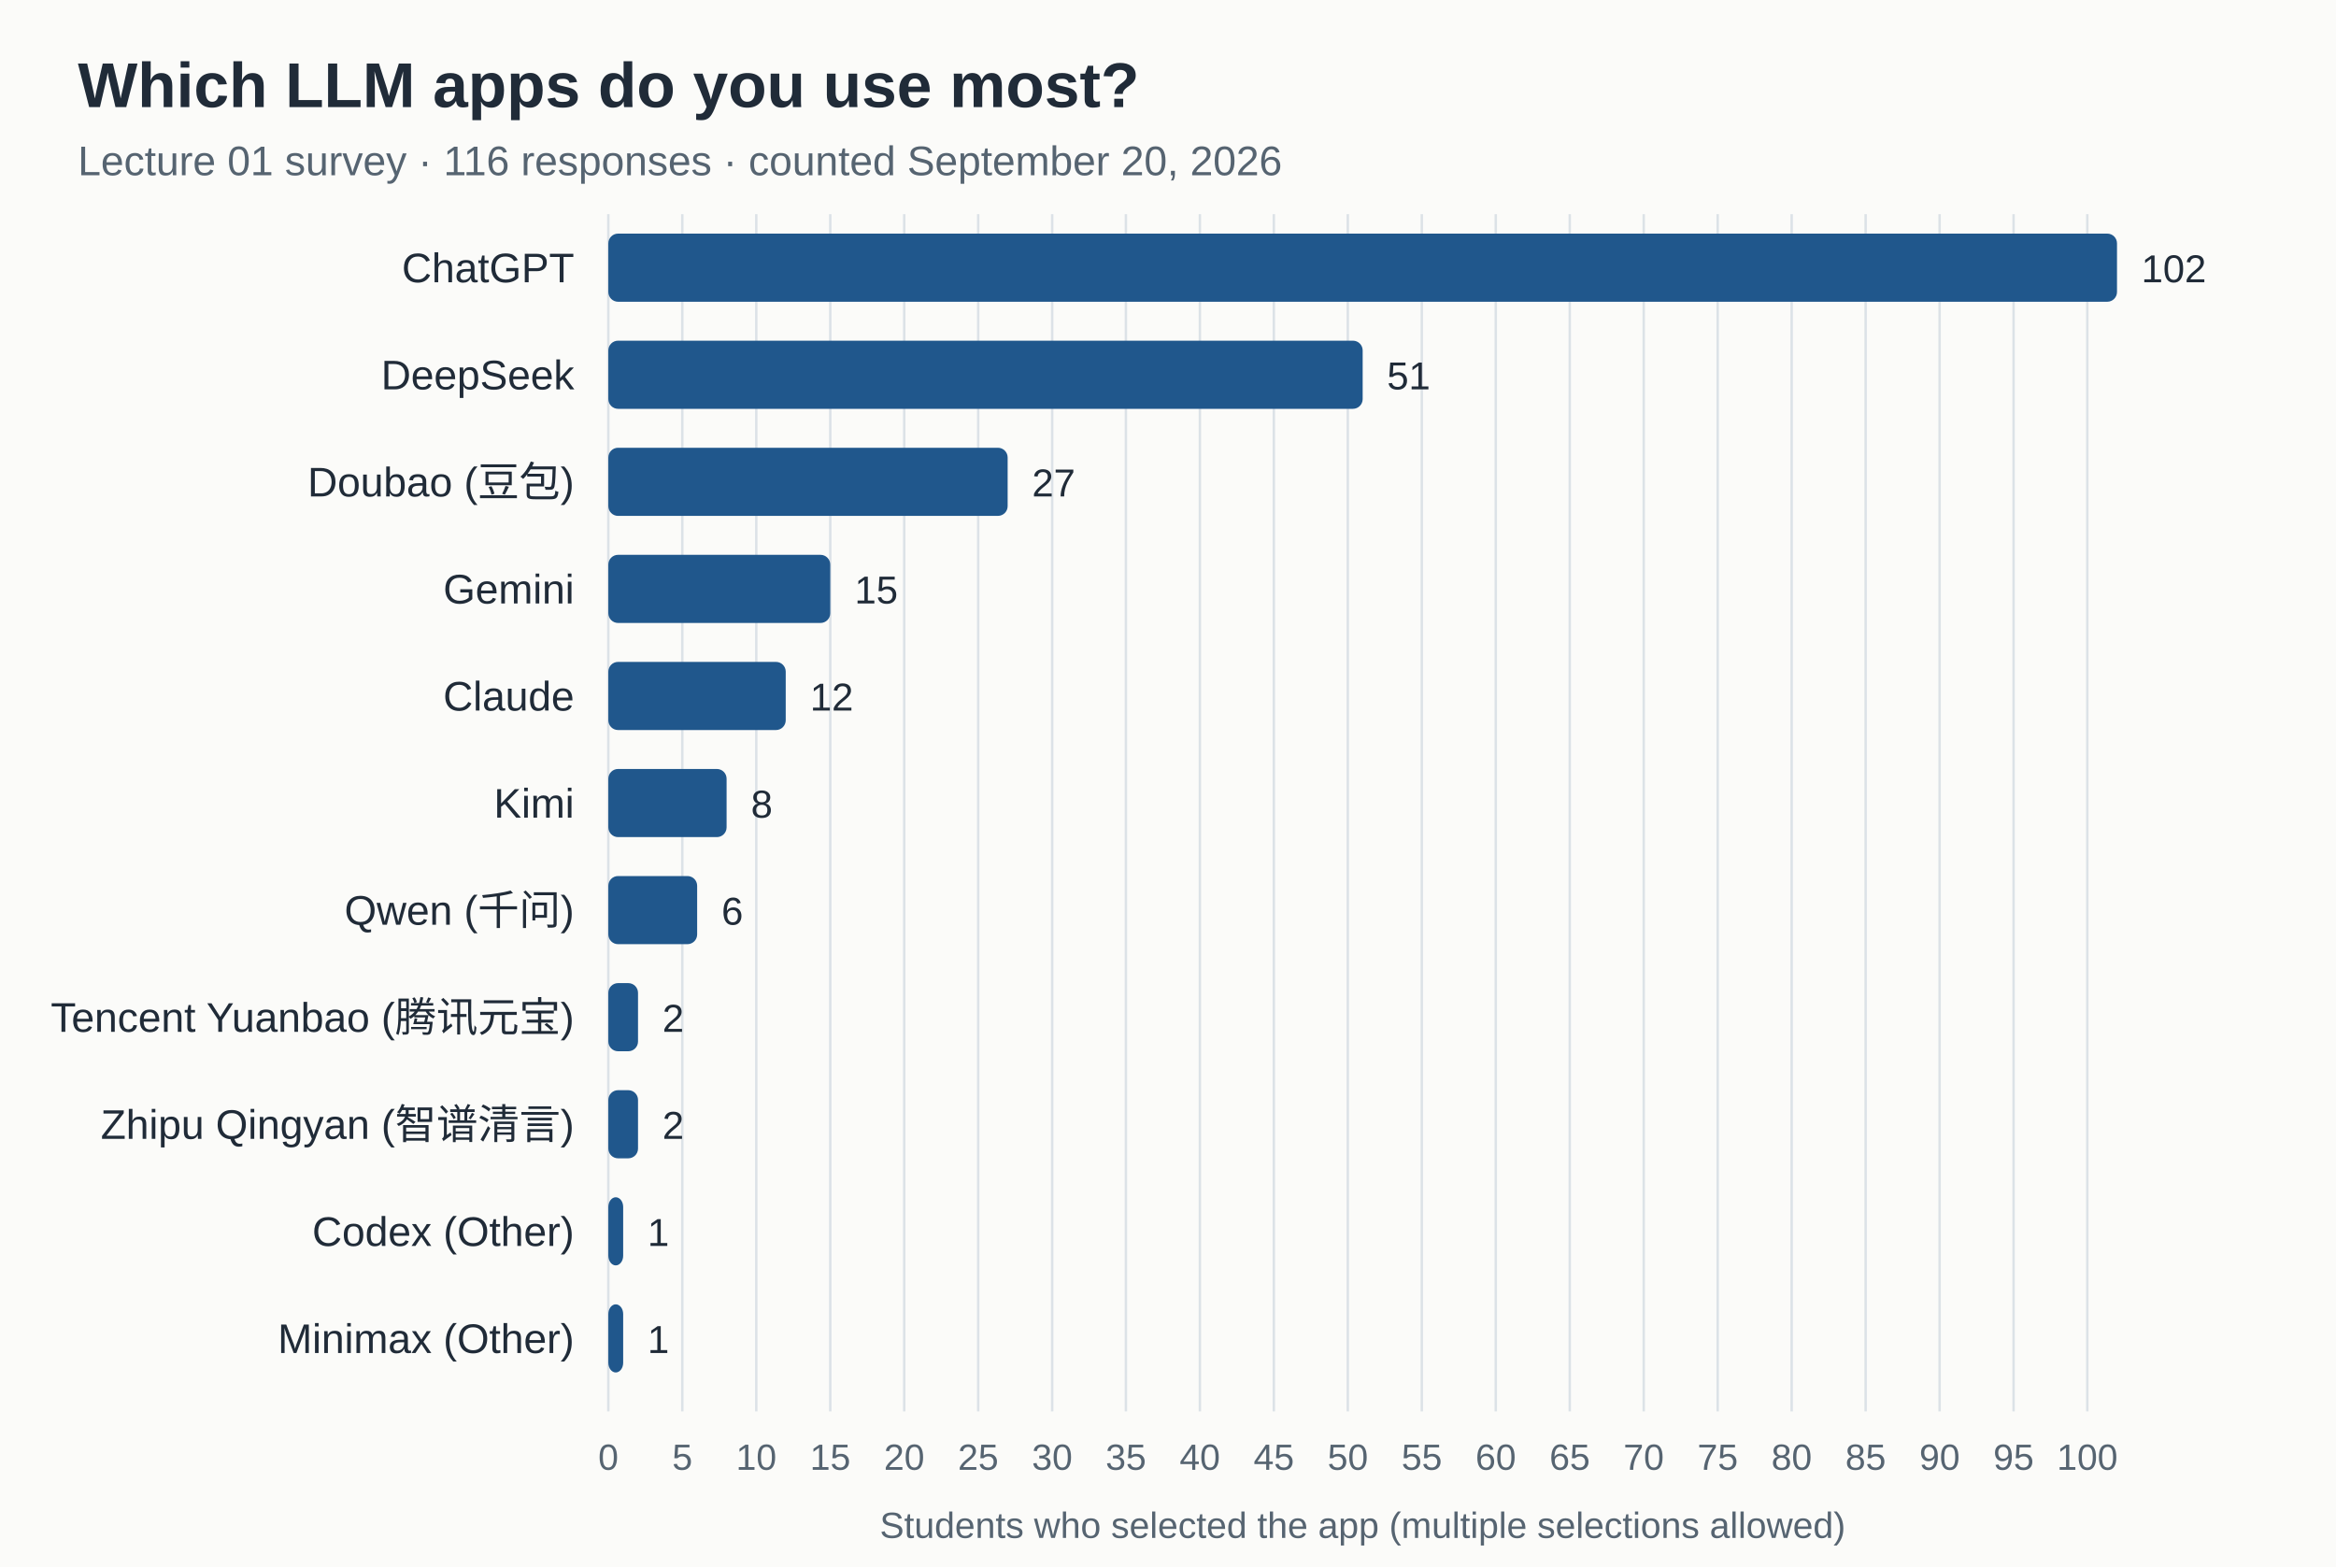
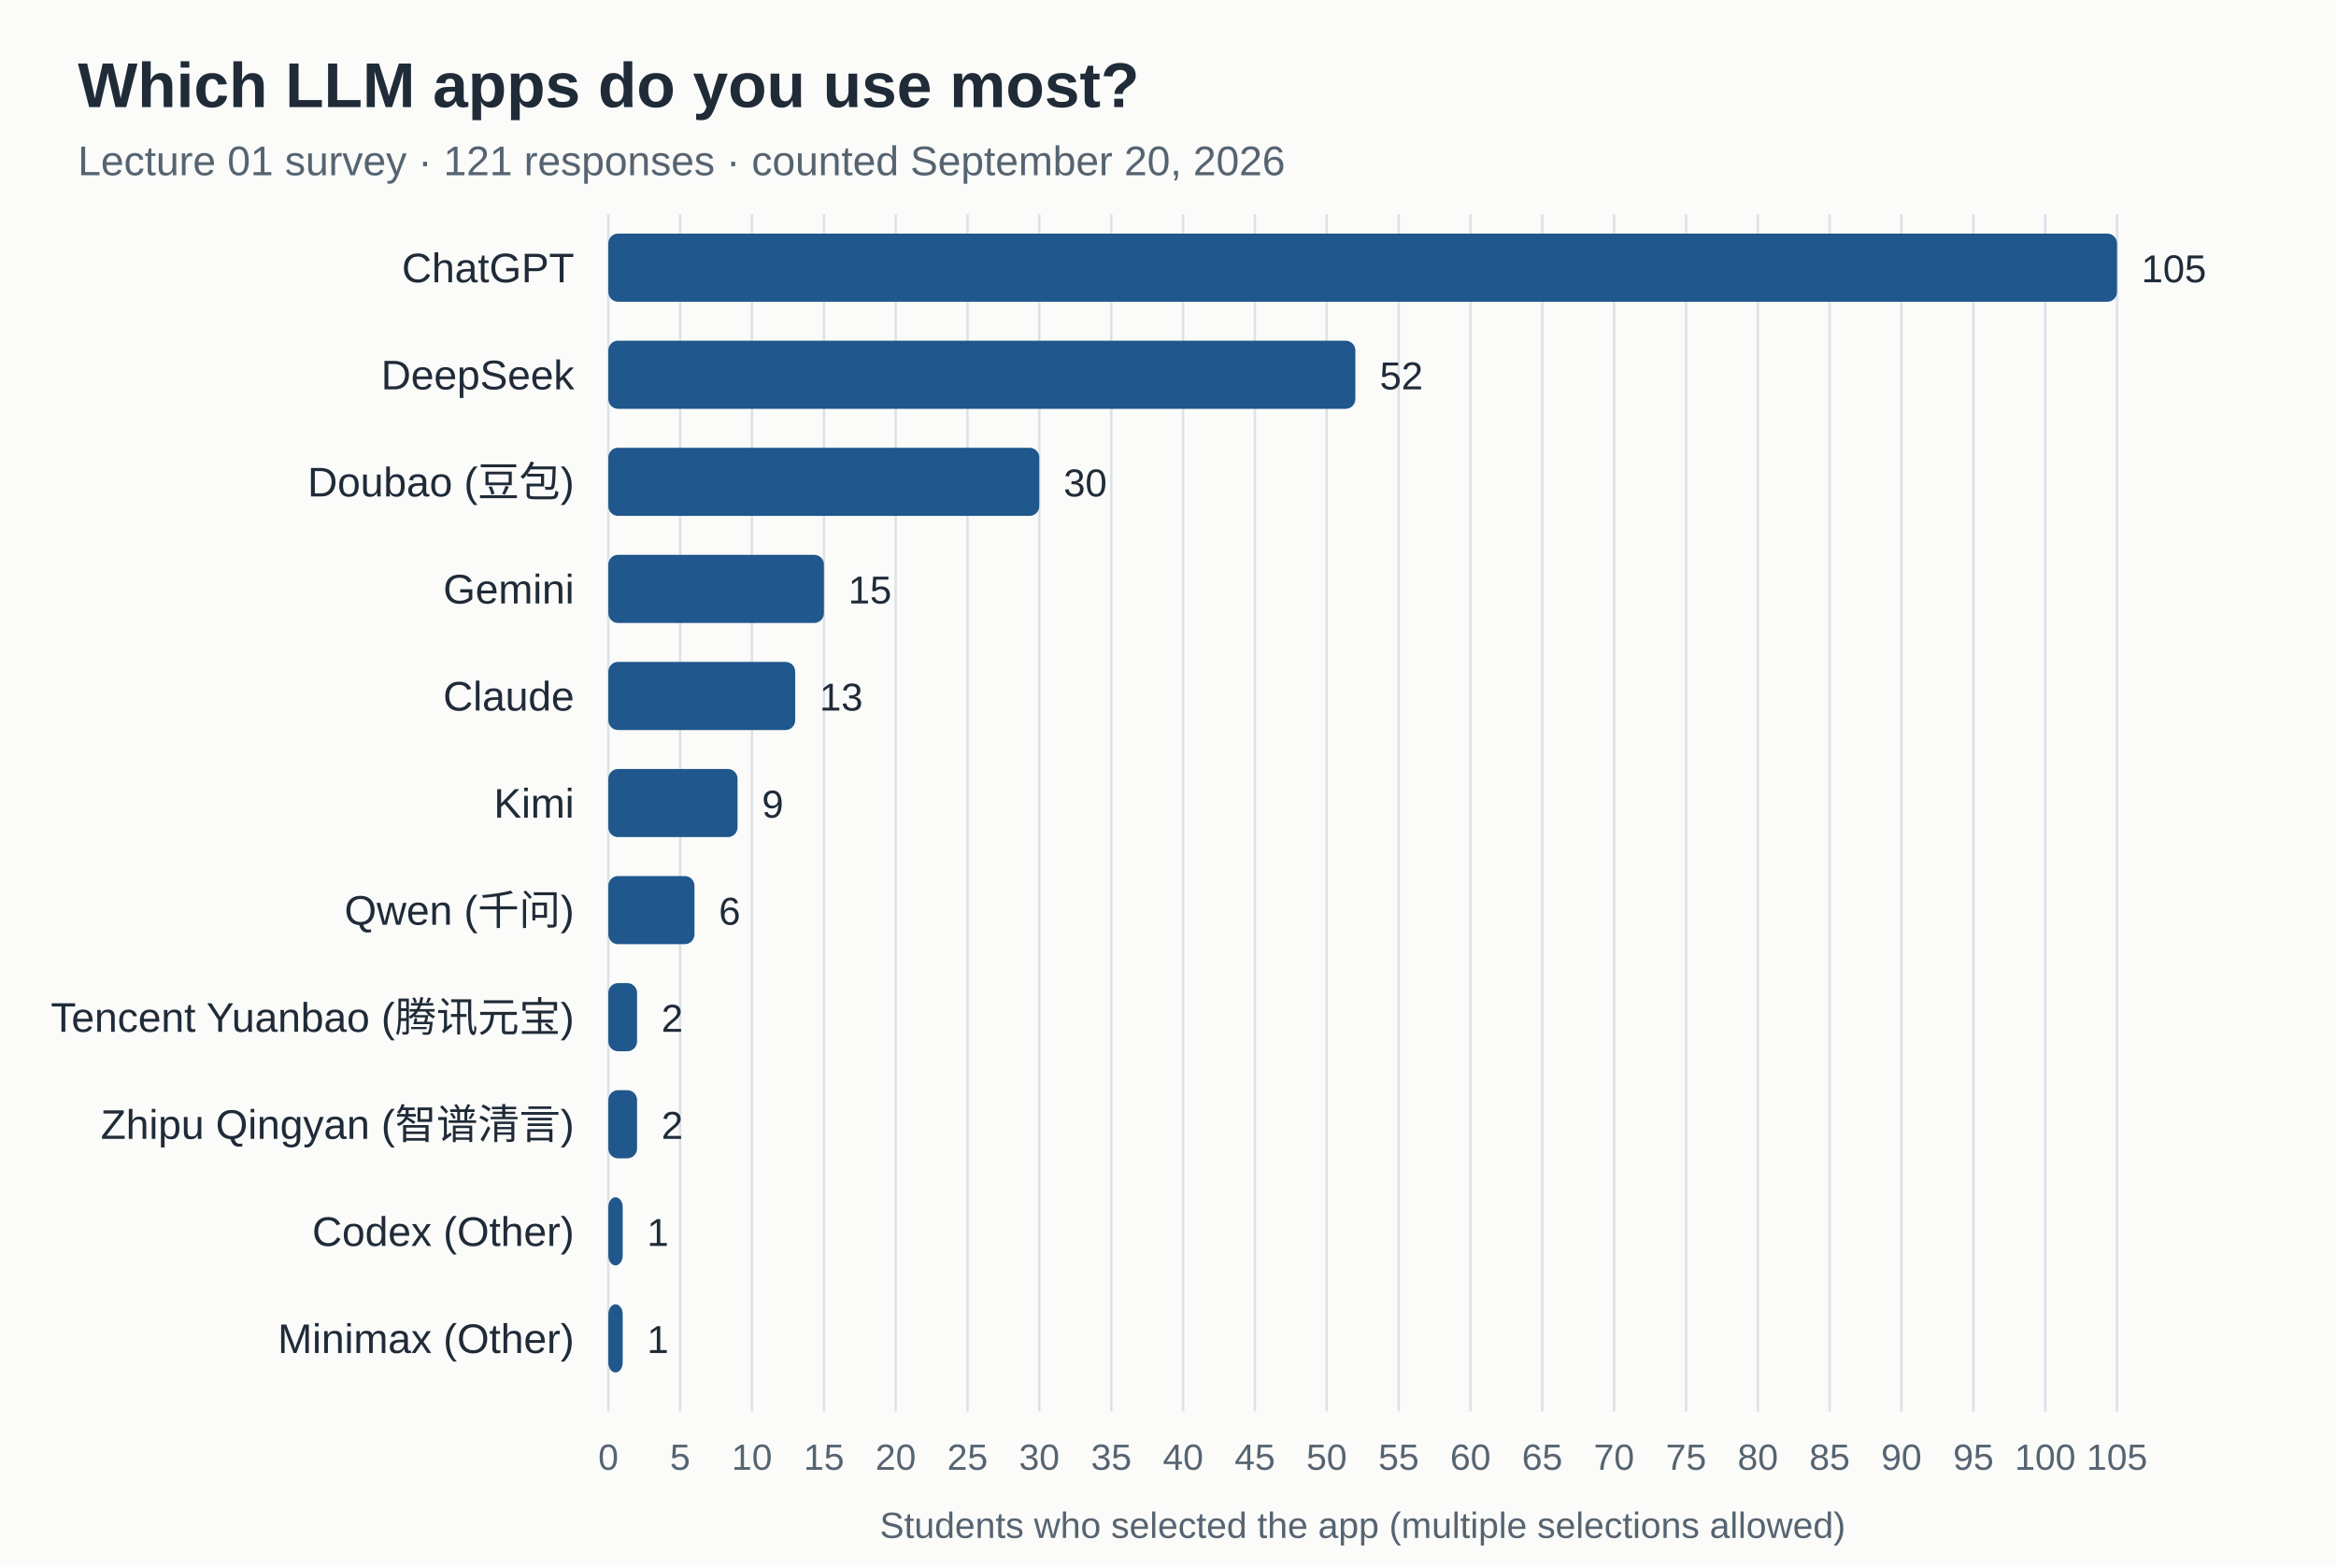
<svg xmlns="http://www.w3.org/2000/svg" width="960" height="644" viewBox="0 0 960 644" role="img" aria-labelledby="chart-title chart-desc" font-family="Arial, Helvetica Neue, PingFang SC, Microsoft YaHei, sans-serif">
  <rect width="960" height="644" fill="#fbfbf9" />
  <text x="32" y="44" font-size="26" font-weight="700" fill="#202b38">Which LLM apps do you use most?</text>
-   <text x="32" y="72" font-size="17" fill="#566471">Lecture 01 survey · 116 responses · counted September 20, 2026</text>
+   <text x="32" y="72" font-size="17" fill="#566471">Lecture 01 survey · 121 responses · counted September 20, 2026</text>
  <line x1="250.0" y1="88" x2="250.0" y2="580" stroke="#dce2e7" stroke-width="1" />
  <text x="250.0" y="604" font-size="15" fill="#566471" text-anchor="middle">0</text>
-   <line x1="280.4" y1="88" x2="280.4" y2="580" stroke="#dce2e7" stroke-width="1" />
-   <text x="280.4" y="604" font-size="15" fill="#566471" text-anchor="middle">5</text>
-   <line x1="310.8" y1="88" x2="310.8" y2="580" stroke="#dce2e7" stroke-width="1" />
-   <text x="310.8" y="604" font-size="15" fill="#566471" text-anchor="middle">10</text>
-   <line x1="341.2" y1="88" x2="341.2" y2="580" stroke="#dce2e7" stroke-width="1" />
-   <text x="341.2" y="604" font-size="15" fill="#566471" text-anchor="middle">15</text>
-   <line x1="371.6" y1="88" x2="371.6" y2="580" stroke="#dce2e7" stroke-width="1" />
-   <text x="371.6" y="604" font-size="15" fill="#566471" text-anchor="middle">20</text>
-   <line x1="402.0" y1="88" x2="402.0" y2="580" stroke="#dce2e7" stroke-width="1" />
-   <text x="402.0" y="604" font-size="15" fill="#566471" text-anchor="middle">25</text>
-   <line x1="432.4" y1="88" x2="432.4" y2="580" stroke="#dce2e7" stroke-width="1" />
-   <text x="432.4" y="604" font-size="15" fill="#566471" text-anchor="middle">30</text>
-   <line x1="462.7" y1="88" x2="462.7" y2="580" stroke="#dce2e7" stroke-width="1" />
-   <text x="462.7" y="604" font-size="15" fill="#566471" text-anchor="middle">35</text>
-   <line x1="493.1" y1="88" x2="493.1" y2="580" stroke="#dce2e7" stroke-width="1" />
-   <text x="493.1" y="604" font-size="15" fill="#566471" text-anchor="middle">40</text>
-   <line x1="523.5" y1="88" x2="523.5" y2="580" stroke="#dce2e7" stroke-width="1" />
-   <text x="523.5" y="604" font-size="15" fill="#566471" text-anchor="middle">45</text>
-   <line x1="553.9" y1="88" x2="553.9" y2="580" stroke="#dce2e7" stroke-width="1" />
-   <text x="553.9" y="604" font-size="15" fill="#566471" text-anchor="middle">50</text>
-   <line x1="584.3" y1="88" x2="584.3" y2="580" stroke="#dce2e7" stroke-width="1" />
-   <text x="584.3" y="604" font-size="15" fill="#566471" text-anchor="middle">55</text>
-   <line x1="614.7" y1="88" x2="614.7" y2="580" stroke="#dce2e7" stroke-width="1" />
-   <text x="614.7" y="604" font-size="15" fill="#566471" text-anchor="middle">60</text>
-   <line x1="645.1" y1="88" x2="645.1" y2="580" stroke="#dce2e7" stroke-width="1" />
-   <text x="645.1" y="604" font-size="15" fill="#566471" text-anchor="middle">65</text>
-   <line x1="675.5" y1="88" x2="675.5" y2="580" stroke="#dce2e7" stroke-width="1" />
-   <text x="675.5" y="604" font-size="15" fill="#566471" text-anchor="middle">70</text>
-   <line x1="705.9" y1="88" x2="705.9" y2="580" stroke="#dce2e7" stroke-width="1" />
-   <text x="705.9" y="604" font-size="15" fill="#566471" text-anchor="middle">75</text>
-   <line x1="736.3" y1="88" x2="736.3" y2="580" stroke="#dce2e7" stroke-width="1" />
-   <text x="736.3" y="604" font-size="15" fill="#566471" text-anchor="middle">80</text>
-   <line x1="766.7" y1="88" x2="766.7" y2="580" stroke="#dce2e7" stroke-width="1" />
-   <text x="766.7" y="604" font-size="15" fill="#566471" text-anchor="middle">85</text>
-   <line x1="797.1" y1="88" x2="797.1" y2="580" stroke="#dce2e7" stroke-width="1" />
-   <text x="797.1" y="604" font-size="15" fill="#566471" text-anchor="middle">90</text>
-   <line x1="827.5" y1="88" x2="827.5" y2="580" stroke="#dce2e7" stroke-width="1" />
-   <text x="827.5" y="604" font-size="15" fill="#566471" text-anchor="middle">95</text>
-   <line x1="857.8" y1="88" x2="857.8" y2="580" stroke="#dce2e7" stroke-width="1" />
-   <text x="857.8" y="604" font-size="15" fill="#566471" text-anchor="middle">100</text>
+   <line x1="279.5" y1="88" x2="279.5" y2="580" stroke="#dce2e7" stroke-width="1" />
+   <text x="279.5" y="604" font-size="15" fill="#566471" text-anchor="middle">5</text>
+   <line x1="309.0" y1="88" x2="309.0" y2="580" stroke="#dce2e7" stroke-width="1" />
+   <text x="309.0" y="604" font-size="15" fill="#566471" text-anchor="middle">10</text>
+   <line x1="338.6" y1="88" x2="338.6" y2="580" stroke="#dce2e7" stroke-width="1" />
+   <text x="338.6" y="604" font-size="15" fill="#566471" text-anchor="middle">15</text>
+   <line x1="368.1" y1="88" x2="368.1" y2="580" stroke="#dce2e7" stroke-width="1" />
+   <text x="368.1" y="604" font-size="15" fill="#566471" text-anchor="middle">20</text>
+   <line x1="397.6" y1="88" x2="397.6" y2="580" stroke="#dce2e7" stroke-width="1" />
+   <text x="397.6" y="604" font-size="15" fill="#566471" text-anchor="middle">25</text>
+   <line x1="427.1" y1="88" x2="427.1" y2="580" stroke="#dce2e7" stroke-width="1" />
+   <text x="427.1" y="604" font-size="15" fill="#566471" text-anchor="middle">30</text>
+   <line x1="456.7" y1="88" x2="456.7" y2="580" stroke="#dce2e7" stroke-width="1" />
+   <text x="456.7" y="604" font-size="15" fill="#566471" text-anchor="middle">35</text>
+   <line x1="486.2" y1="88" x2="486.2" y2="580" stroke="#dce2e7" stroke-width="1" />
+   <text x="486.2" y="604" font-size="15" fill="#566471" text-anchor="middle">40</text>
+   <line x1="515.7" y1="88" x2="515.7" y2="580" stroke="#dce2e7" stroke-width="1" />
+   <text x="515.7" y="604" font-size="15" fill="#566471" text-anchor="middle">45</text>
+   <line x1="545.2" y1="88" x2="545.2" y2="580" stroke="#dce2e7" stroke-width="1" />
+   <text x="545.2" y="604" font-size="15" fill="#566471" text-anchor="middle">50</text>
+   <line x1="574.8" y1="88" x2="574.8" y2="580" stroke="#dce2e7" stroke-width="1" />
+   <text x="574.8" y="604" font-size="15" fill="#566471" text-anchor="middle">55</text>
+   <line x1="604.3" y1="88" x2="604.3" y2="580" stroke="#dce2e7" stroke-width="1" />
+   <text x="604.3" y="604" font-size="15" fill="#566471" text-anchor="middle">60</text>
+   <line x1="633.8" y1="88" x2="633.8" y2="580" stroke="#dce2e7" stroke-width="1" />
+   <text x="633.8" y="604" font-size="15" fill="#566471" text-anchor="middle">65</text>
+   <line x1="663.3" y1="88" x2="663.3" y2="580" stroke="#dce2e7" stroke-width="1" />
+   <text x="663.3" y="604" font-size="15" fill="#566471" text-anchor="middle">70</text>
+   <line x1="692.9" y1="88" x2="692.9" y2="580" stroke="#dce2e7" stroke-width="1" />
+   <text x="692.9" y="604" font-size="15" fill="#566471" text-anchor="middle">75</text>
+   <line x1="722.4" y1="88" x2="722.4" y2="580" stroke="#dce2e7" stroke-width="1" />
+   <text x="722.4" y="604" font-size="15" fill="#566471" text-anchor="middle">80</text>
+   <line x1="751.9" y1="88" x2="751.9" y2="580" stroke="#dce2e7" stroke-width="1" />
+   <text x="751.9" y="604" font-size="15" fill="#566471" text-anchor="middle">85</text>
+   <line x1="781.4" y1="88" x2="781.4" y2="580" stroke="#dce2e7" stroke-width="1" />
+   <text x="781.4" y="604" font-size="15" fill="#566471" text-anchor="middle">90</text>
+   <line x1="811.0" y1="88" x2="811.0" y2="580" stroke="#dce2e7" stroke-width="1" />
+   <text x="811.0" y="604" font-size="15" fill="#566471" text-anchor="middle">95</text>
+   <line x1="840.5" y1="88" x2="840.5" y2="580" stroke="#dce2e7" stroke-width="1" />
+   <text x="840.5" y="604" font-size="15" fill="#566471" text-anchor="middle">100</text>
+   <line x1="870.0" y1="88" x2="870.0" y2="580" stroke="#dce2e7" stroke-width="1" />
+   <text x="870.0" y="604" font-size="15" fill="#566471" text-anchor="middle">105</text>
  <text x="236" y="116.0" font-size="17" fill="#202b38" text-anchor="end">ChatGPT</text>
  <rect x="250" y="96" width="620.0" height="28" rx="4" fill="#20578c" />
-   <text x="880.0" y="116.0" font-size="16" fill="#202b38">102</text>
+   <text x="880.0" y="116.0" font-size="16" fill="#202b38">105</text>
  <text x="236" y="160.0" font-size="17" fill="#202b38" text-anchor="end">DeepSeek</text>
-   <rect x="250" y="140" width="310.0" height="28" rx="4" fill="#20578c" />
-   <text x="570.0" y="160.0" font-size="16" fill="#202b38">51</text>
+   <rect x="250" y="140" width="307.0" height="28" rx="4" fill="#20578c" />
+   <text x="567.0" y="160.0" font-size="16" fill="#202b38">52</text>
  <text x="236" y="204.0" font-size="17" fill="#202b38" text-anchor="end">Doubao (豆包)</text>
-   <rect x="250" y="184" width="164.1" height="28" rx="4" fill="#20578c" />
-   <text x="424.1" y="204.0" font-size="16" fill="#202b38">27</text>
+   <rect x="250" y="184" width="177.1" height="28" rx="4" fill="#20578c" />
+   <text x="437.1" y="204.0" font-size="16" fill="#202b38">30</text>
  <text x="236" y="248.0" font-size="17" fill="#202b38" text-anchor="end">Gemini</text>
-   <rect x="250" y="228" width="91.2" height="28" rx="4" fill="#20578c" />
-   <text x="351.2" y="248.0" font-size="16" fill="#202b38">15</text>
+   <rect x="250" y="228" width="88.6" height="28" rx="4" fill="#20578c" />
+   <text x="348.6" y="248.0" font-size="16" fill="#202b38">15</text>
  <text x="236" y="292.0" font-size="17" fill="#202b38" text-anchor="end">Claude</text>
-   <rect x="250" y="272" width="72.9" height="28" rx="4" fill="#20578c" />
-   <text x="332.9" y="292.0" font-size="16" fill="#202b38">12</text>
+   <rect x="250" y="272" width="76.8" height="28" rx="4" fill="#20578c" />
+   <text x="336.8" y="292.0" font-size="16" fill="#202b38">13</text>
  <text x="236" y="336.0" font-size="17" fill="#202b38" text-anchor="end">Kimi</text>
-   <rect x="250" y="316" width="48.6" height="28" rx="4" fill="#20578c" />
-   <text x="308.6" y="336.0" font-size="16" fill="#202b38">8</text>
+   <rect x="250" y="316" width="53.1" height="28" rx="4" fill="#20578c" />
+   <text x="313.1" y="336.0" font-size="16" fill="#202b38">9</text>
  <text x="236" y="380.0" font-size="17" fill="#202b38" text-anchor="end">Qwen (千问)</text>
-   <rect x="250" y="360" width="36.5" height="28" rx="4" fill="#20578c" />
-   <text x="296.5" y="380.0" font-size="16" fill="#202b38">6</text>
+   <rect x="250" y="360" width="35.4" height="28" rx="4" fill="#20578c" />
+   <text x="295.4" y="380.0" font-size="16" fill="#202b38">6</text>
  <text x="236" y="424.0" font-size="17" fill="#202b38" text-anchor="end">Tencent Yuanbao (腾讯元宝)</text>
-   <rect x="250" y="404" width="12.2" height="28" rx="4" fill="#20578c" />
-   <text x="272.2" y="424.0" font-size="16" fill="#202b38">2</text>
+   <rect x="250" y="404" width="11.8" height="28" rx="4" fill="#20578c" />
+   <text x="271.8" y="424.0" font-size="16" fill="#202b38">2</text>
  <text x="236" y="468.0" font-size="17" fill="#202b38" text-anchor="end">Zhipu Qingyan (智谱清言)</text>
-   <rect x="250" y="448" width="12.2" height="28" rx="4" fill="#20578c" />
-   <text x="272.2" y="468.0" font-size="16" fill="#202b38">2</text>
+   <rect x="250" y="448" width="11.8" height="28" rx="4" fill="#20578c" />
+   <text x="271.8" y="468.0" font-size="16" fill="#202b38">2</text>
  <text x="236" y="512.0" font-size="17" fill="#202b38" text-anchor="end">Codex (Other)</text>
-   <rect x="250" y="492" width="6.1" height="28" rx="4" fill="#20578c" />
-   <text x="266.1" y="512.0" font-size="16" fill="#202b38">1</text>
+   <rect x="250" y="492" width="5.9" height="28" rx="4" fill="#20578c" />
+   <text x="265.9" y="512.0" font-size="16" fill="#202b38">1</text>
  <text x="236" y="556.0" font-size="17" fill="#202b38" text-anchor="end">Minimax (Other)</text>
-   <rect x="250" y="536" width="6.1" height="28" rx="4" fill="#20578c" />
-   <text x="266.1" y="556.0" font-size="16" fill="#202b38">1</text>
+   <rect x="250" y="536" width="5.9" height="28" rx="4" fill="#20578c" />
+   <text x="265.9" y="556.0" font-size="16" fill="#202b38">1</text>
  <text x="560.0" y="632" font-size="15" fill="#566471" text-anchor="middle">Students who selected the app (multiple selections allowed)</text>
</svg>
